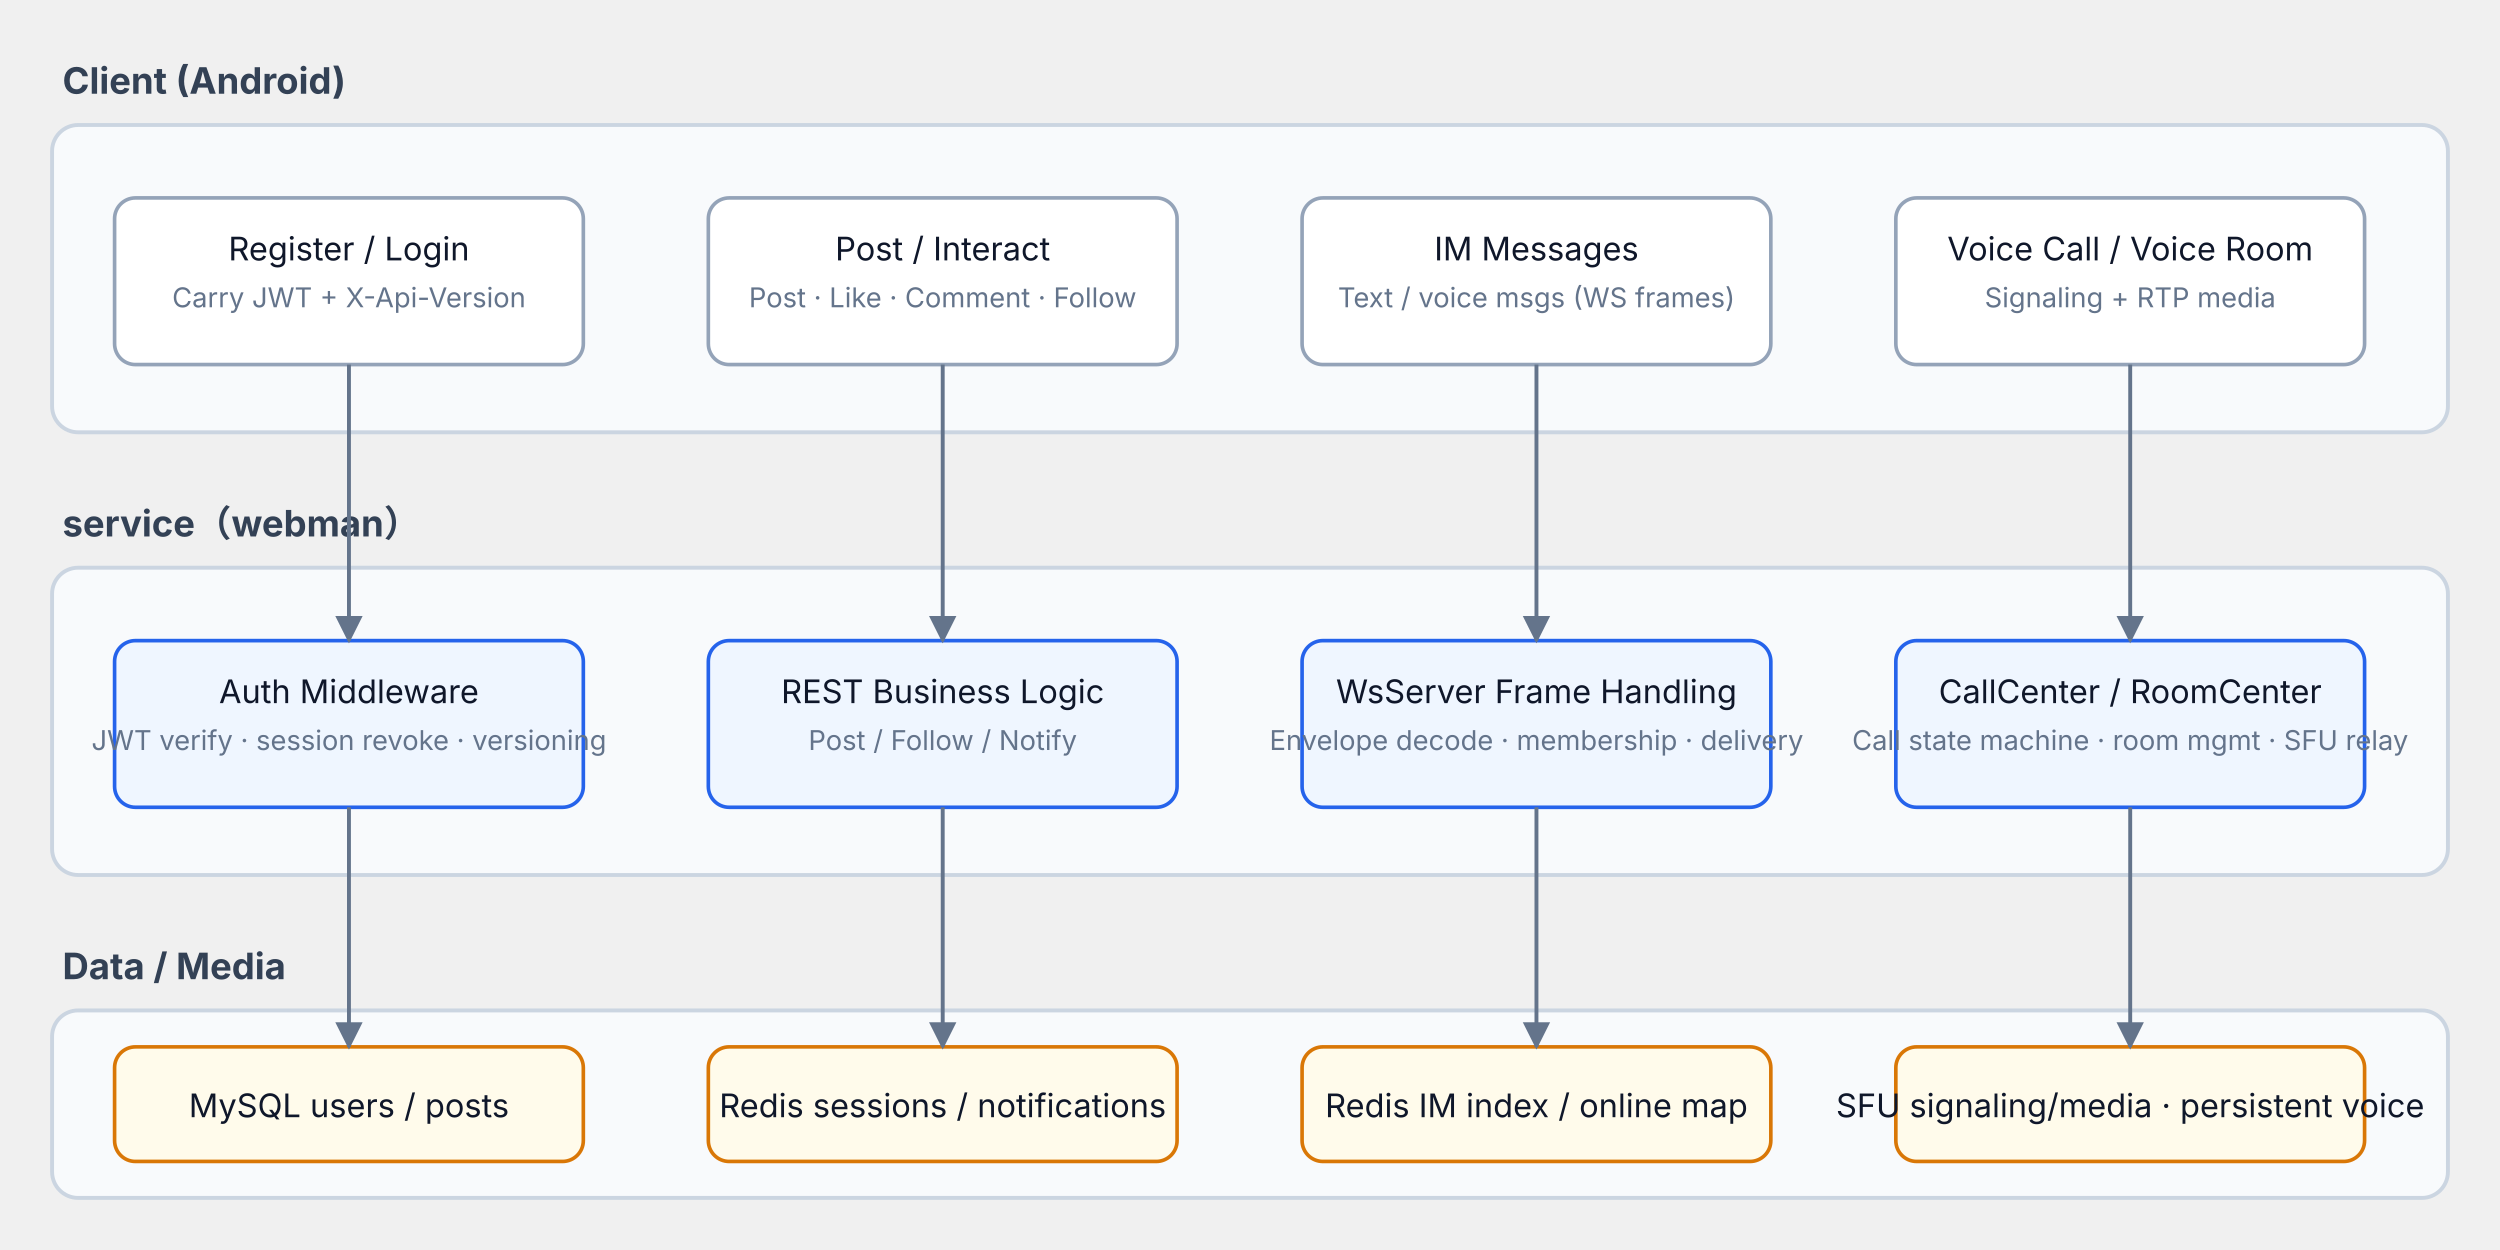
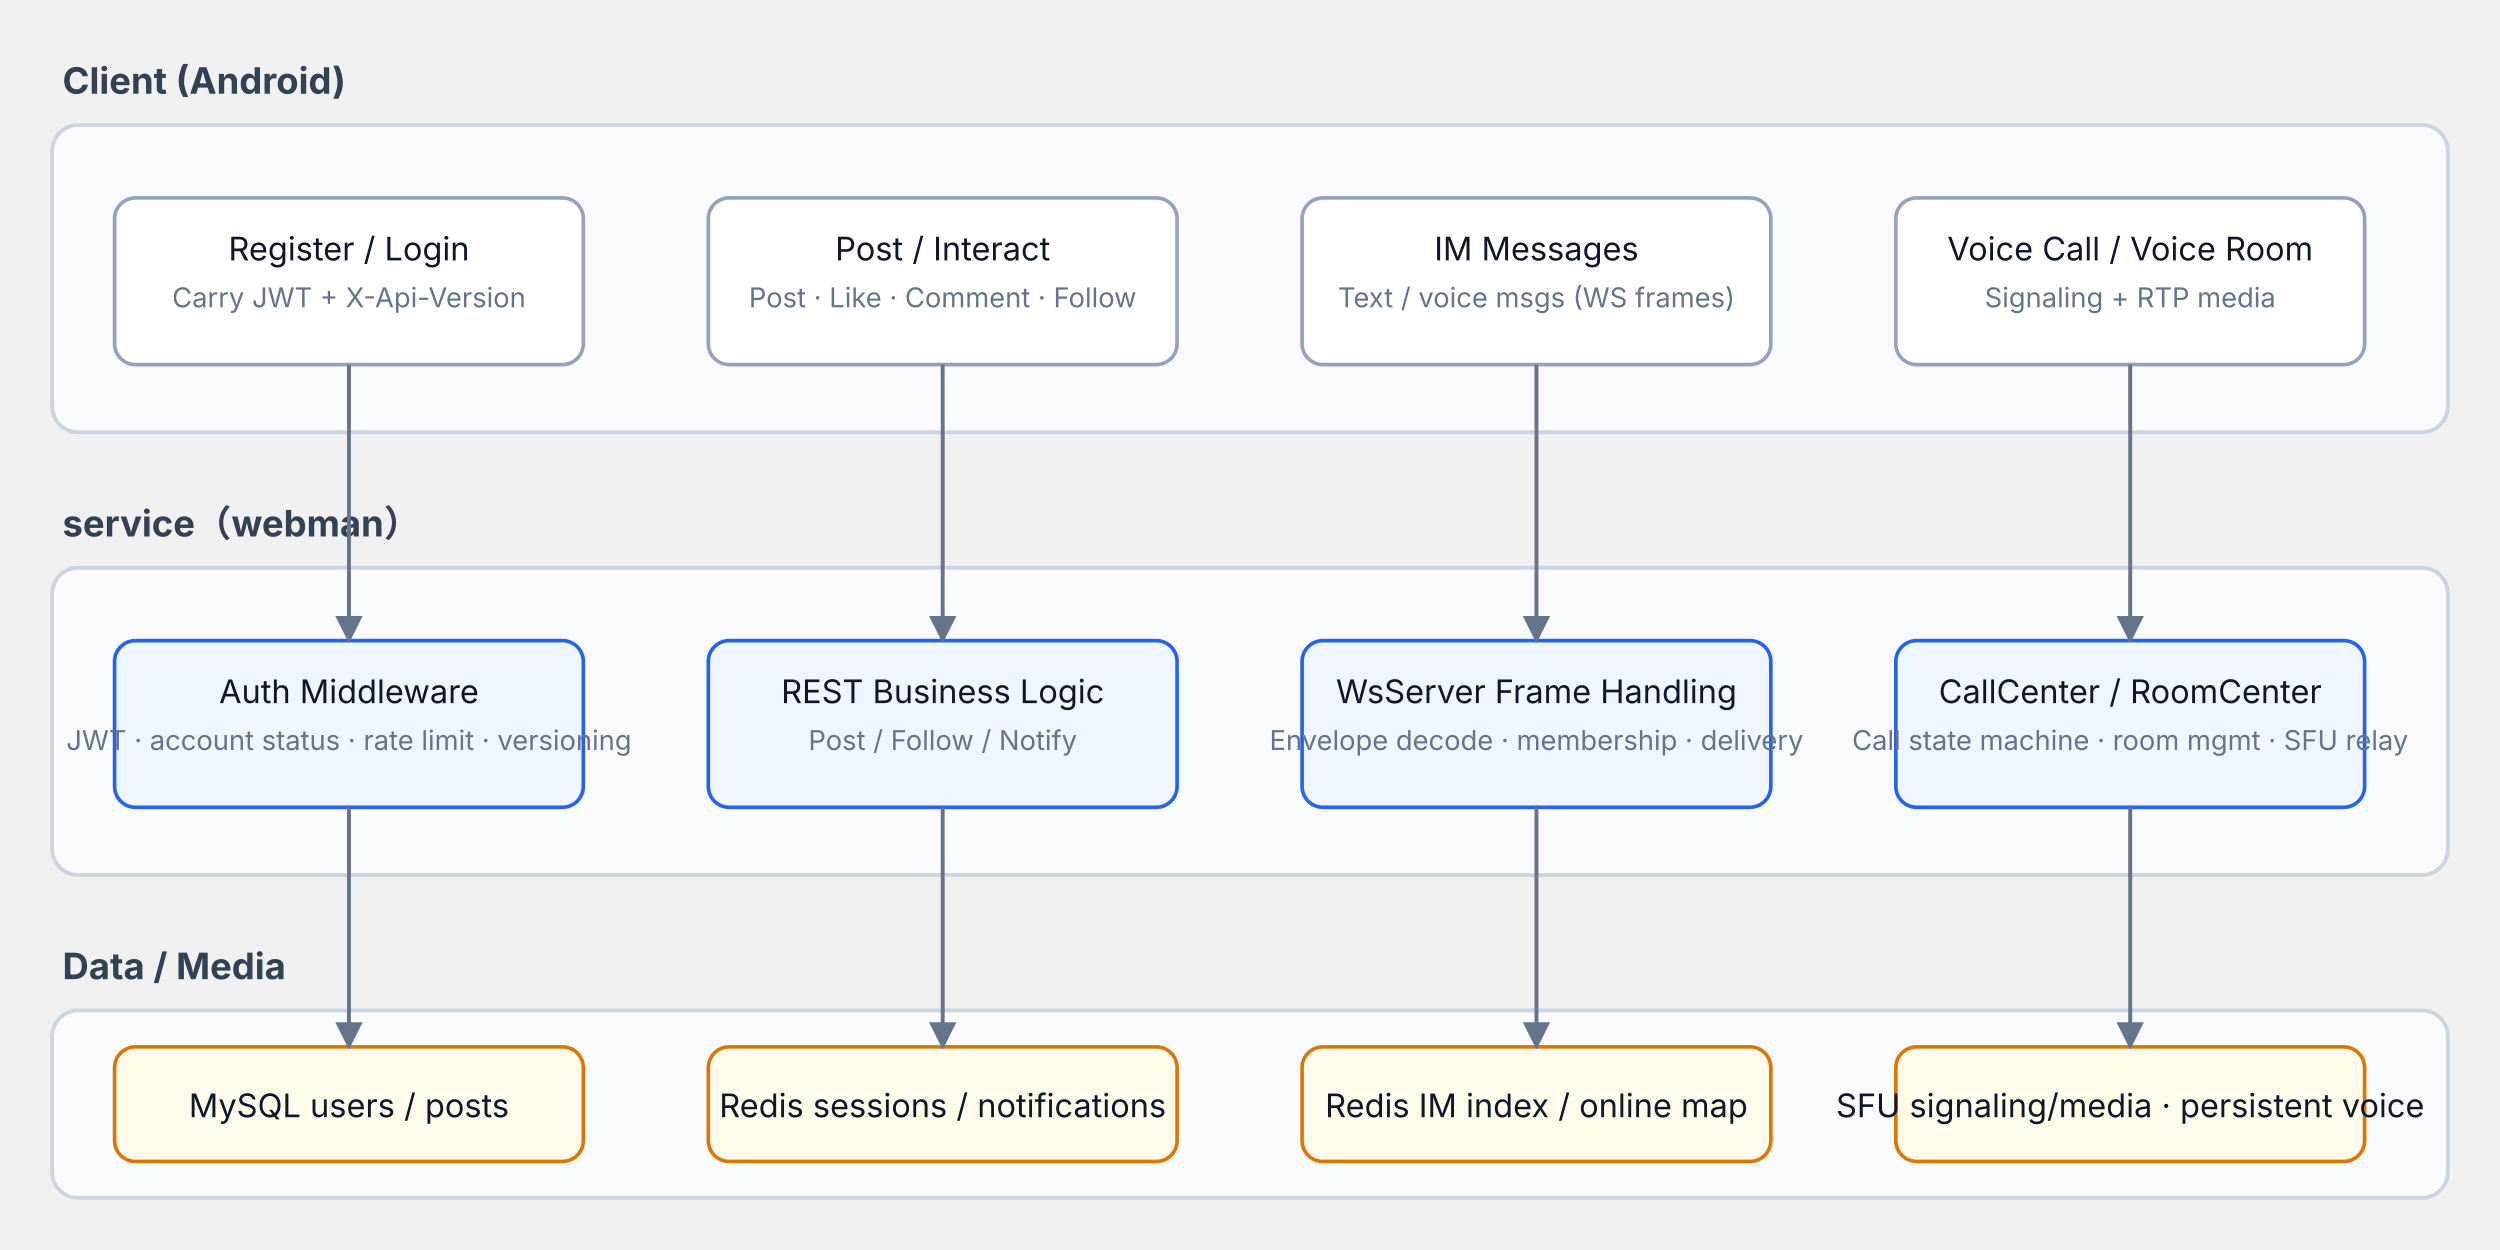
<svg xmlns="http://www.w3.org/2000/svg" viewBox="0 0 960 480" width="100%" font-family="system-ui, -apple-system, 'Segoe UI', 'PingFang SC', 'Microsoft YaHei', sans-serif">
  <defs>
    <marker id="arr" viewBox="0 0 10 10" refX="9" refY="5" markerWidth="7" markerHeight="7" orient="auto-start-reverse">
      <path d="M 0 0 L 10 5 L 0 10 z" fill="#64748b" />
    </marker>
  </defs>
  <style>
    .lane { fill: #f8fafc; stroke: #cbd5e1; stroke-width: 1.5; rx: 10 }
    .b1   { fill: #ffffff; stroke: #94a3b8; stroke-width: 1.4; rx: 8 }
    .b2   { fill: #eff6ff; stroke: #2563eb; stroke-width: 1.4; rx: 8 }
    .b3   { fill: #fffbeb; stroke: #d97706; stroke-width: 1.4; rx: 8 }
    .lbl  { font-size: 14px; font-weight: 700; fill: #334155 }
    .t    { font-size: 12.5px; fill: #0f172a; text-anchor: middle }
    .ts   { font-size: 10.5px; fill: #64748b; text-anchor: middle }
    .edge { stroke: #64748b; stroke-width: 1.5; fill: none; marker-end: url(#arr) }
  </style>
  <text class="lbl" x="24" y="36">Client (Android)</text>
  <rect class="lane" x="20" y="48" width="920" height="118" />
  <rect class="b1" x="44" y="76" width="180" height="64" />
  <text class="t" x="134" y="100">Register / Login</text>
  <text class="ts" x="134" y="118">Carry JWT + X-Api-Version</text>
  <rect class="b1" x="272" y="76" width="180" height="64" />
  <text class="t" x="362" y="100">Post / Interact</text>
  <text class="ts" x="362" y="118">Post · Like · Comment · Follow</text>
  <rect class="b1" x="500" y="76" width="180" height="64" />
  <text class="t" x="590" y="100">IM Messages</text>
  <text class="ts" x="590" y="118">Text / voice msgs (WS frames)</text>
  <rect class="b1" x="728" y="76" width="180" height="64" />
  <text class="t" x="818" y="100">Voice Call / Voice Room</text>
  <text class="ts" x="818" y="118">Signaling + RTP media</text>
  <text class="lbl" x="24" y="206">service（webman）</text>
  <rect class="lane" x="20" y="218" width="920" height="118" />
  <rect class="b2" x="44" y="246" width="180" height="64" />
  <text class="t" x="134" y="270">Auth Middleware</text>
-   <text class="ts" x="134" y="288">JWT verify · session revoke · versioning</text>
+   <text class="ts" x="134" y="288">JWT · account status · rate limit · versioning</text>
  <rect class="b2" x="272" y="246" width="180" height="64" />
  <text class="t" x="362" y="270">REST Business Logic</text>
  <text class="ts" x="362" y="288">Post / Follow / Notify</text>
  <rect class="b2" x="500" y="246" width="180" height="64" />
  <text class="t" x="590" y="270">WsServer Frame Handling</text>
  <text class="ts" x="590" y="288">Envelope decode · membership · delivery</text>
  <rect class="b2" x="728" y="246" width="180" height="64" />
  <text class="t" x="818" y="270">CallCenter / RoomCenter</text>
  <text class="ts" x="818" y="288">Call state machine · room mgmt · SFU relay</text>
  <text class="lbl" x="24" y="376">Data / Media</text>
  <rect class="lane" x="20" y="388" width="920" height="72" />
  <rect class="b3" x="44" y="402" width="180" height="44" />
  <text class="t" x="134" y="429">MySQL users / posts</text>
  <rect class="b3" x="272" y="402" width="180" height="44" />
  <text class="t" x="362" y="429">Redis sessions / notifications</text>
  <rect class="b3" x="500" y="402" width="180" height="44" />
  <text class="t" x="590" y="429">Redis IM index / online map</text>
  <rect class="b3" x="728" y="402" width="180" height="44" />
  <text class="t" x="818" y="429">SFU signaling/media · persistent voice</text>
  <path class="edge" d="M 134 140 L 134 246" />
  <path class="edge" d="M 362 140 L 362 246" />
  <path class="edge" d="M 590 140 L 590 246" />
  <path class="edge" d="M 818 140 L 818 246" />
  <path class="edge" d="M 134 310 L 134 402" />
  <path class="edge" d="M 362 310 L 362 402" />
  <path class="edge" d="M 590 310 L 590 402" />
  <path class="edge" d="M 818 310 L 818 402" />
</svg>
